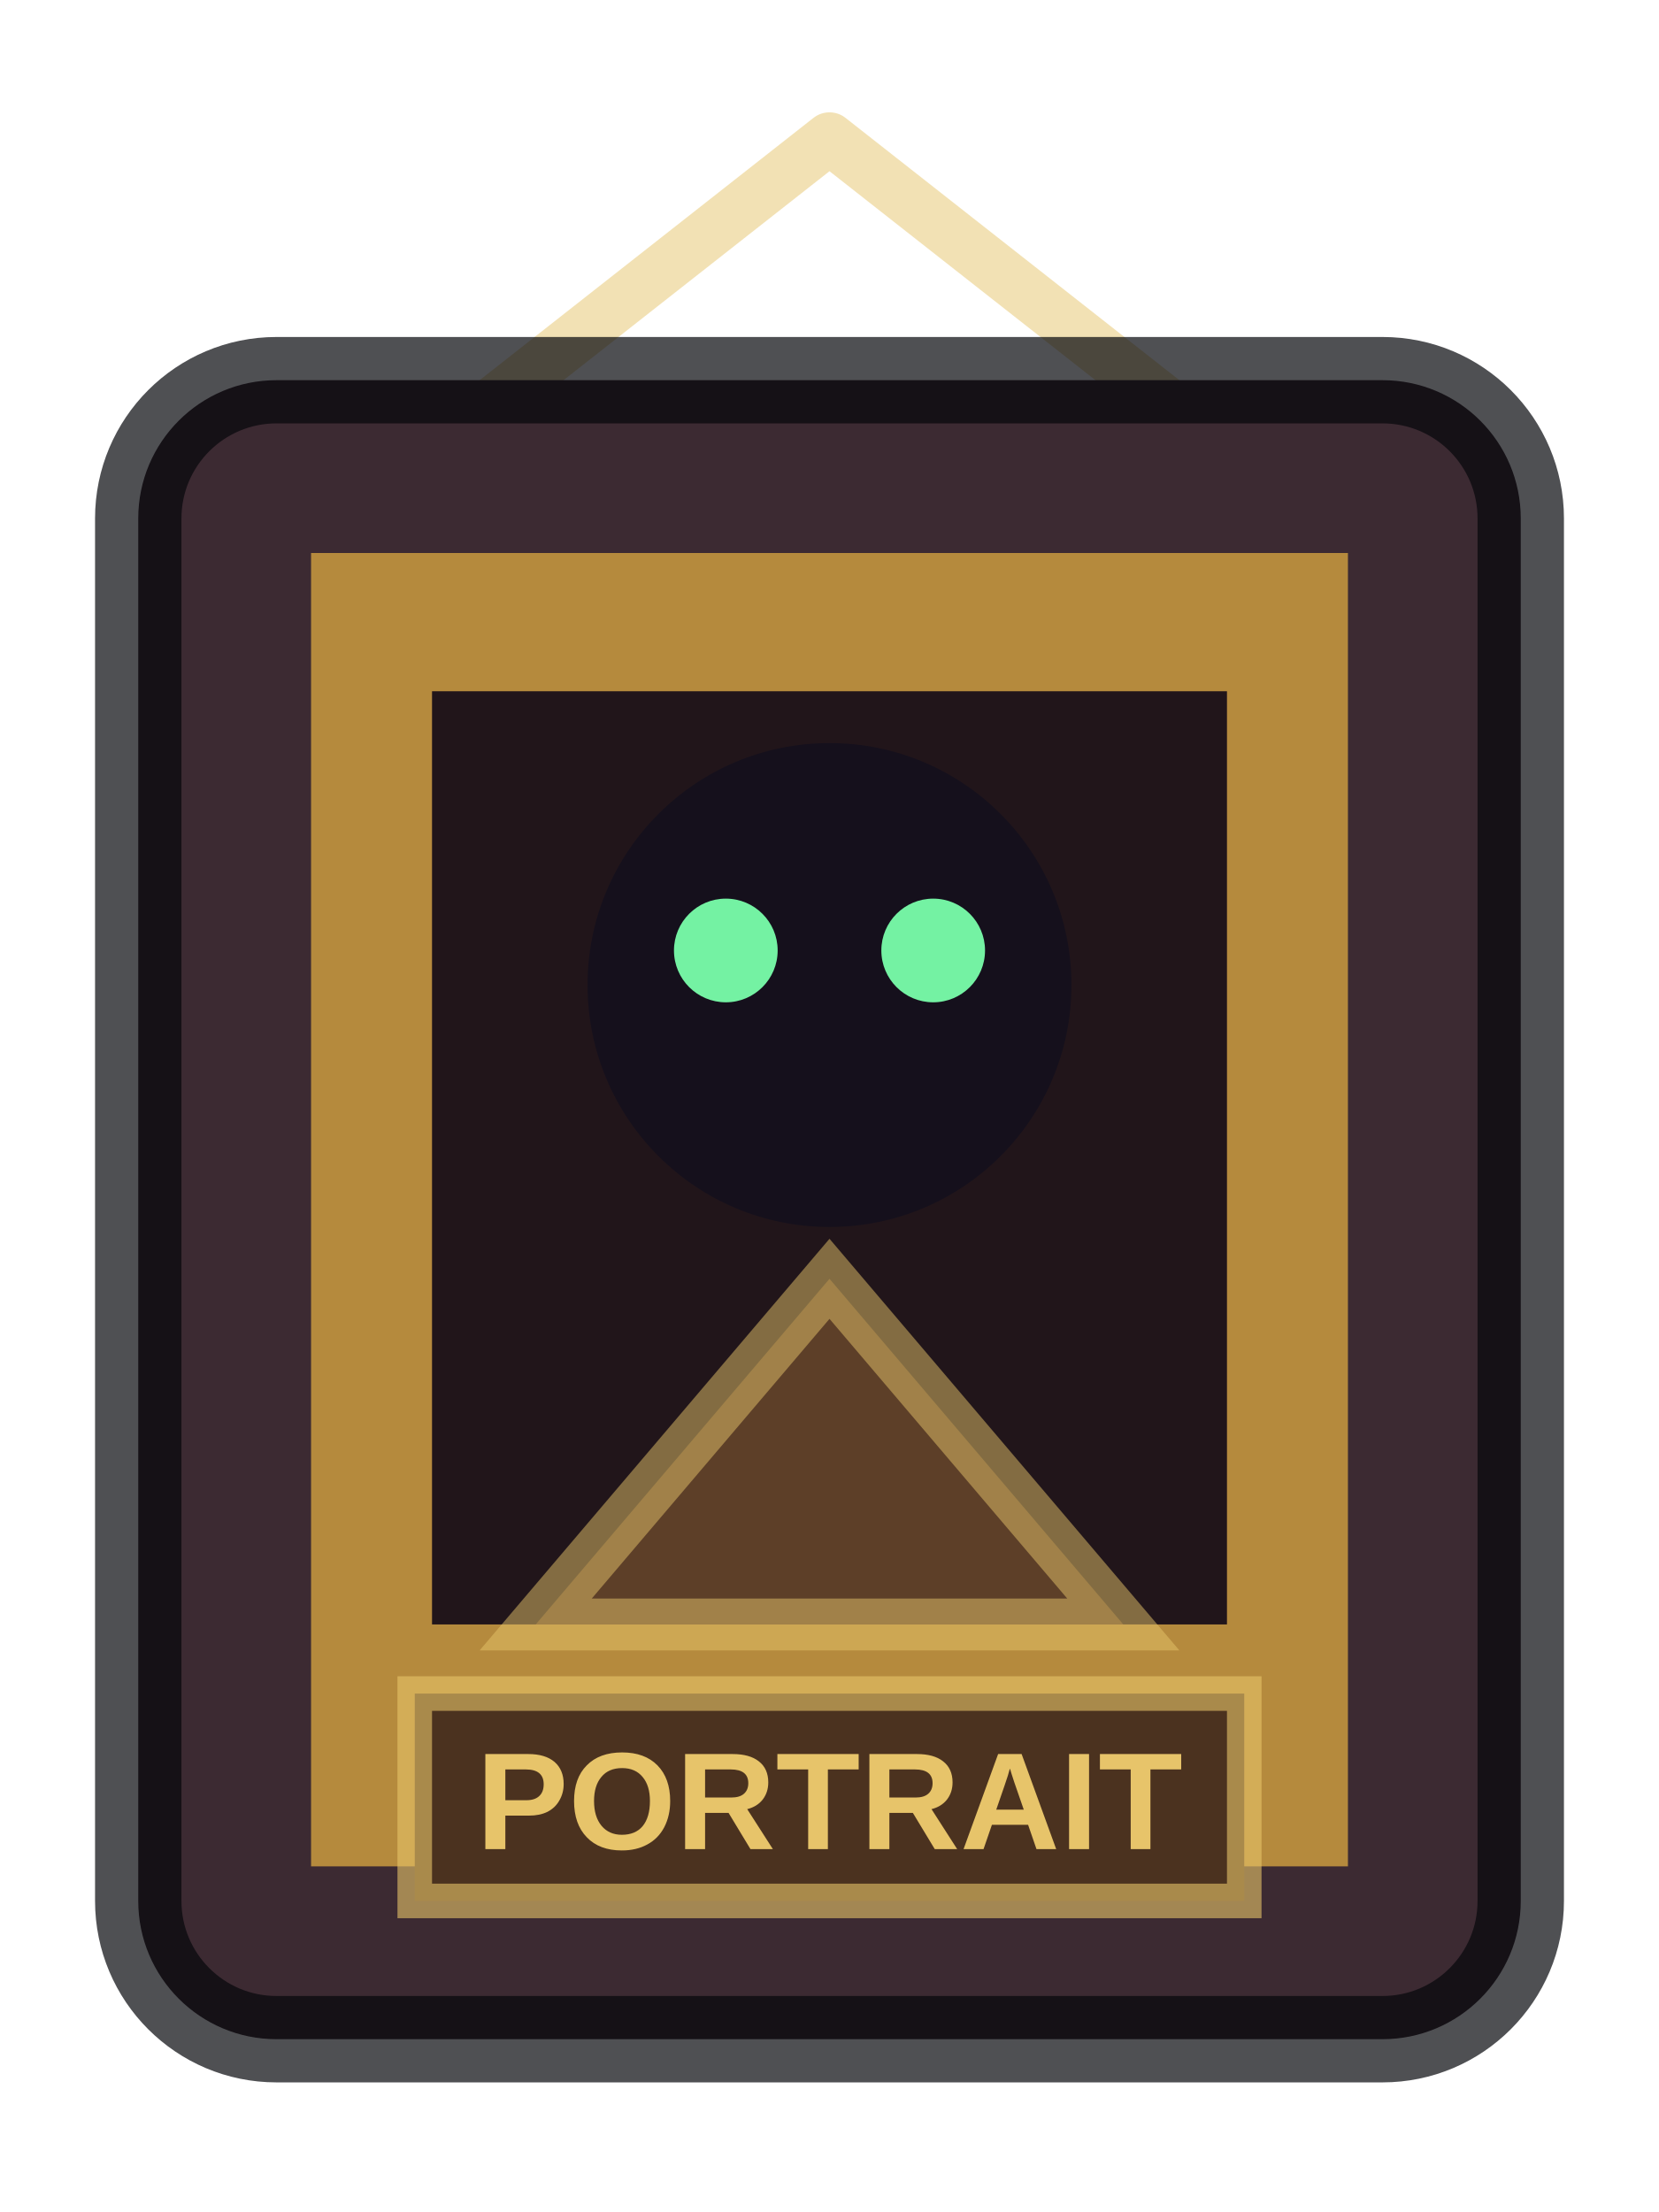
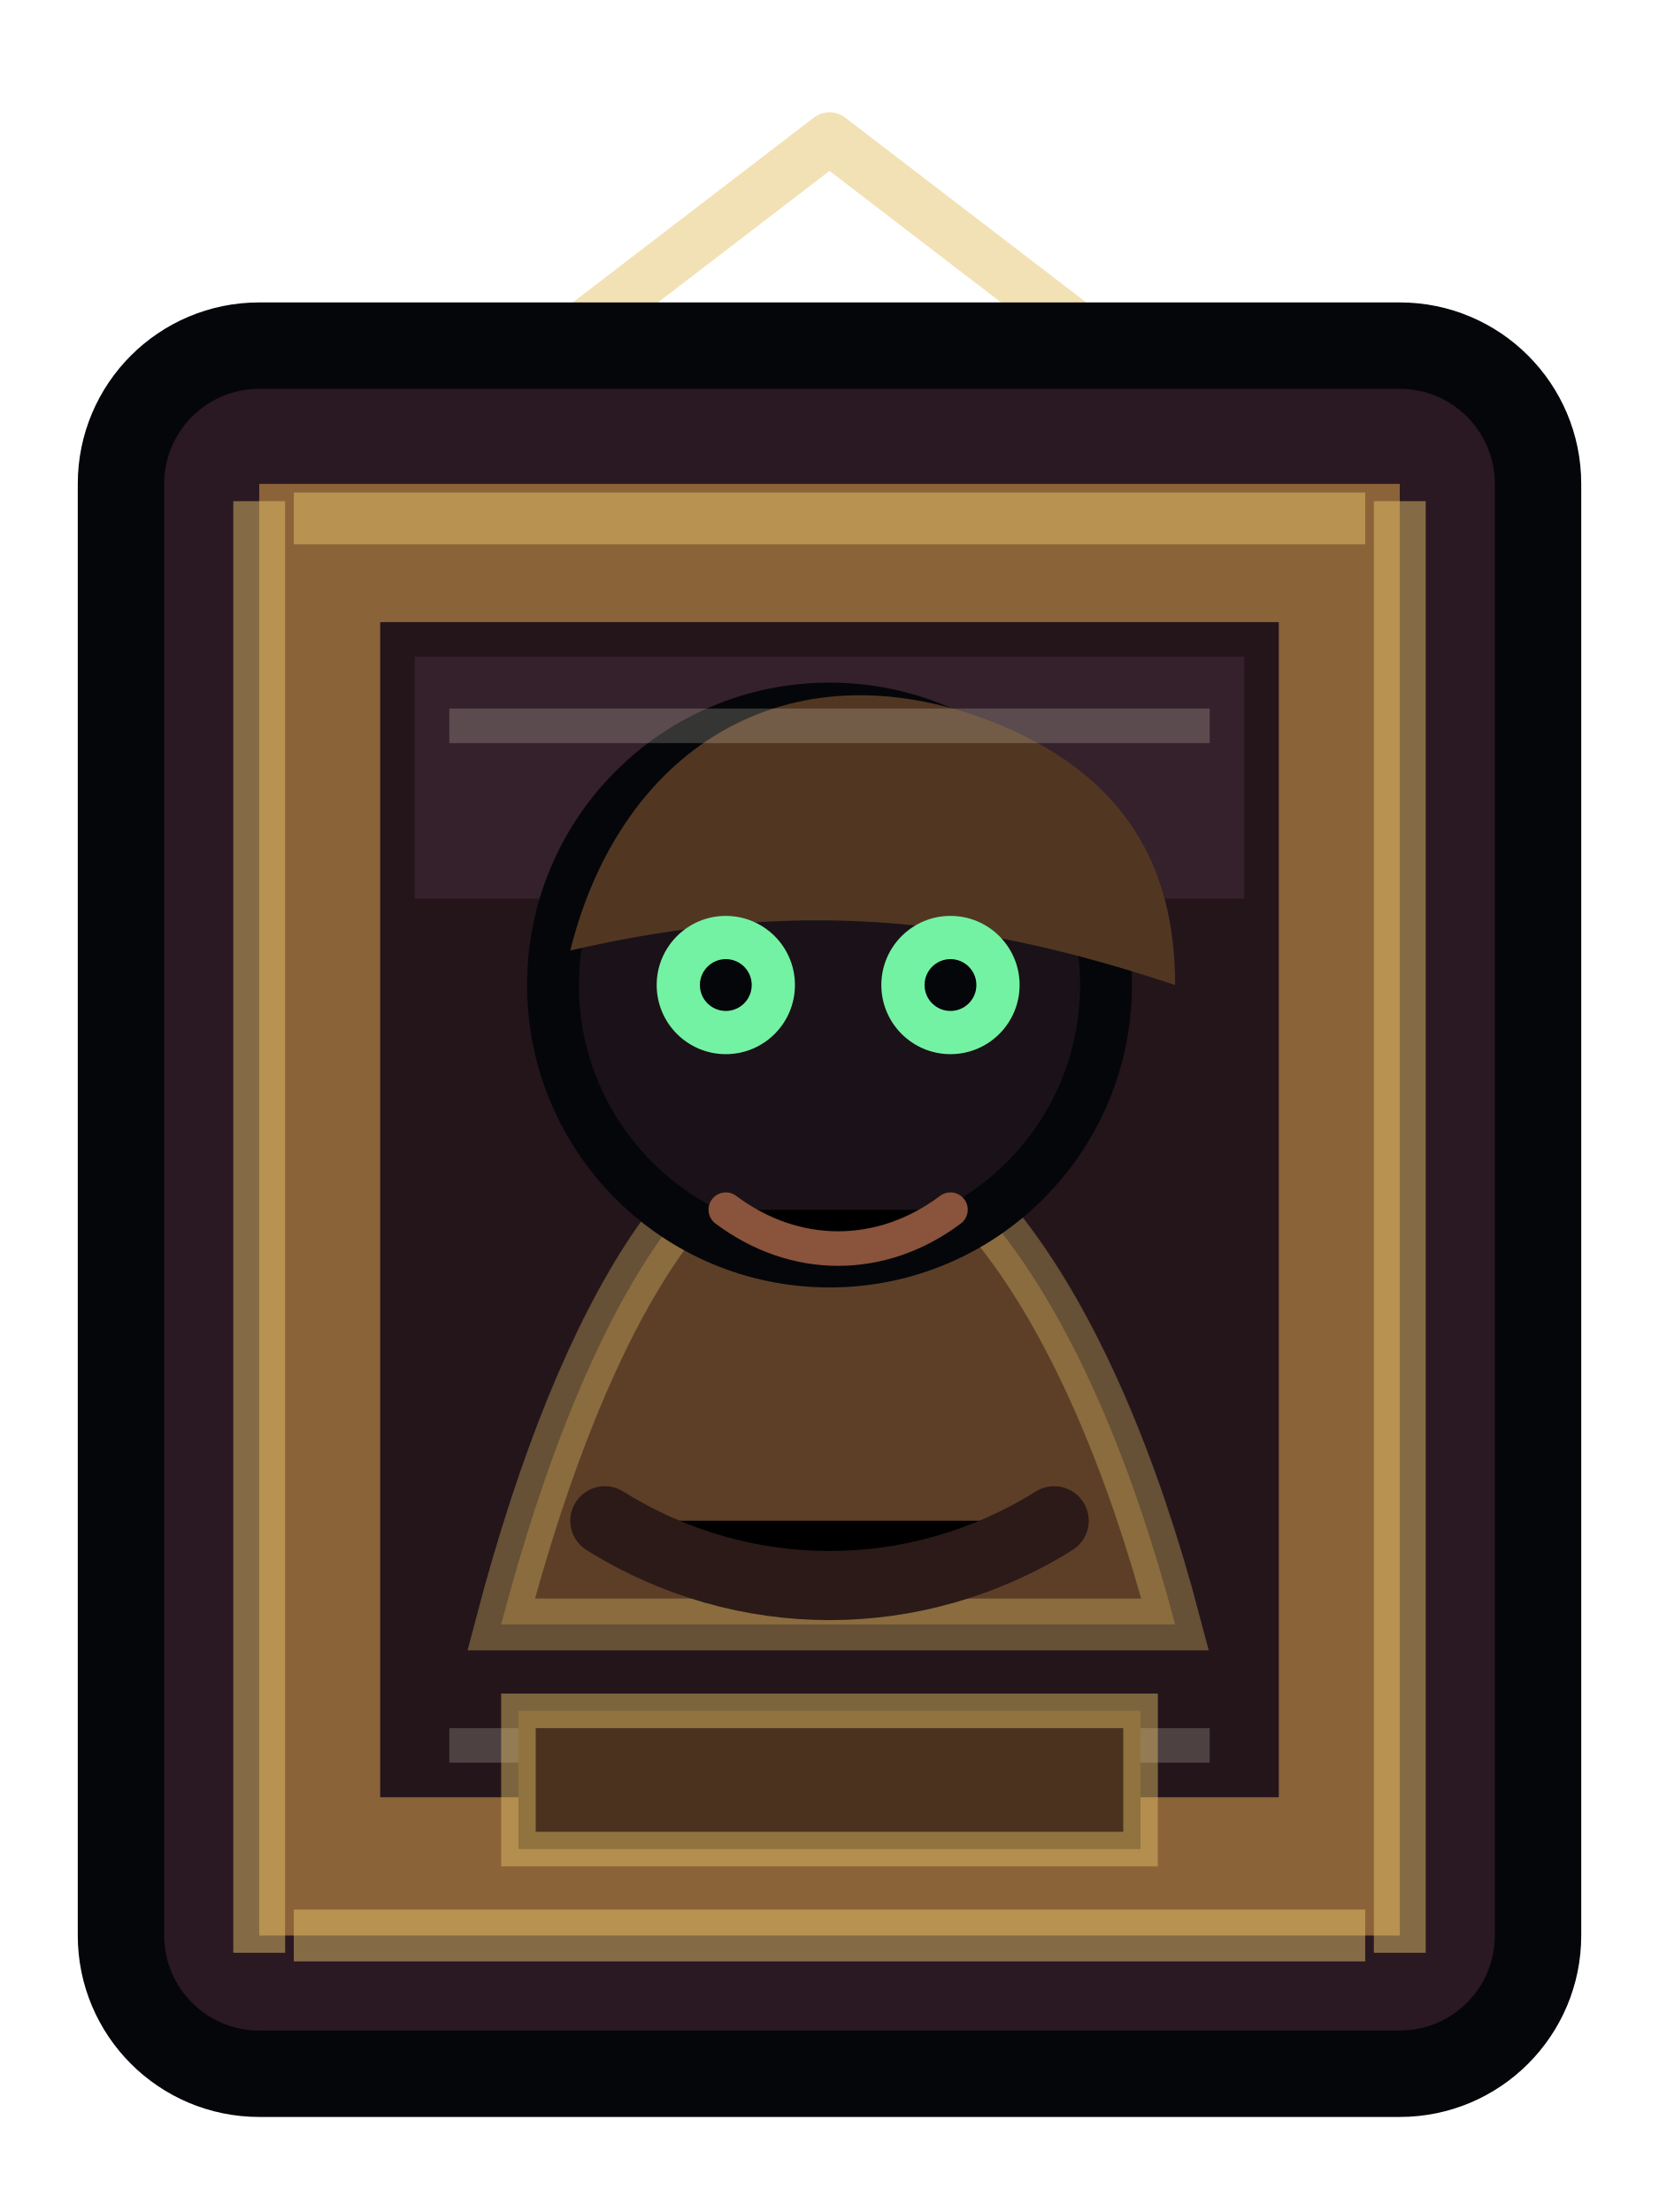
- <svg xmlns="http://www.w3.org/2000/svg" viewBox="0 0 96 128" role="img" aria-label="Haunted wall portrait">
-   <path d="M48 8 20 30M48 8l28 22" stroke="#e7c46a" stroke-opacity=".5" stroke-width="3" stroke-linecap="round" />
-   <rect x="8" y="22" width="80" height="96" rx="8" fill="#3c2a32" />
-   <rect x="18" y="32" width="60" height="76" fill="#b58a3d" />
-   <rect x="25" y="40" width="46" height="54" fill="#21151a" />
-   <circle cx="48" cy="57" r="14" fill="#15101c" />
-   <circle cx="42" cy="55" r="3" fill="#74f2a3" />
-   <circle cx="54" cy="55" r="3" fill="#74f2a3" />
-   <path d="M48 74 65 94H31z" fill="#5d3f28" stroke="#e7c46a" stroke-opacity=".5" stroke-width="3" />
-   <rect x="24" y="98" width="48" height="12" fill="#4b321f" stroke="#e7c46a" stroke-opacity=".6" stroke-width="2" />
-   <text x="48" y="107" text-anchor="middle" font-family="Trebuchet MS, Arial" font-size="8" font-weight="700" fill="#e7c46a">PORTRAIT</text>
-   <rect x="8" y="22" width="80" height="96" rx="8" fill="none" stroke="#05060a" stroke-opacity=".7" stroke-width="5" />
+ <svg xmlns="http://www.w3.org/2000/svg" viewBox="0 0 96 128" role="img" aria-label="Creepy Creel House family portrait with watching eyes">
+   <path d="M48 8 18 31M48 8l30 23" stroke="#e7c46a" stroke-opacity=".5" stroke-width="3" stroke-linecap="round" />
+   <rect x="7" y="20" width="82" height="100" rx="8" fill="#2a1822" stroke="#05060a" stroke-width="5" />
+   <rect x="15" y="28" width="66" height="84" fill="#8a6338" />
+   <rect x="22" y="36" width="52" height="68" fill="#24151b" />
+   <path d="M24 38h48v14H24z" fill="#3a2430" opacity=".8" />
+   <path d="M29 94c5-19 12-29 19-29s15 10 20 29z" fill="#5d3f28" stroke="#e7c46a" stroke-opacity=".34" stroke-width="3" />
+   <path d="M35 88c8 5 18 5 26 0" stroke="#2b1a18" stroke-width="4" stroke-linecap="round" />
+   <circle cx="48" cy="57" r="16" fill="#1a1218" stroke="#05060a" stroke-width="3" />
+   <path d="M33 55c3-12 13-18 25-13 7 3 10 8 10 15-12-4-22-5-35-2z" fill="#513722" />
+   <circle cx="42" cy="57" r="4" fill="#74f2a3" />
+   <circle cx="55" cy="57" r="4" fill="#74f2a3" />
+   <circle cx="42" cy="57" r="1.5" fill="#05060a" />
+   <circle cx="55" cy="57" r="1.5" fill="#05060a" />
+   <path d="M42 70c4 3 9 3 13 0" stroke="#8a533c" stroke-width="2" stroke-linecap="round" />
+   <path d="M26 42h44M26 101h44" stroke="#f6f0df" stroke-opacity=".2" stroke-width="2" />
+   <path d="M17 30h62M17 112h62M15 29v84M81 29v84" stroke="#e7c46a" stroke-opacity=".48" stroke-width="3" />
+   <rect x="30" y="99" width="36" height="8" fill="#4b321f" stroke="#e7c46a" stroke-opacity=".45" stroke-width="2" />
</svg>
